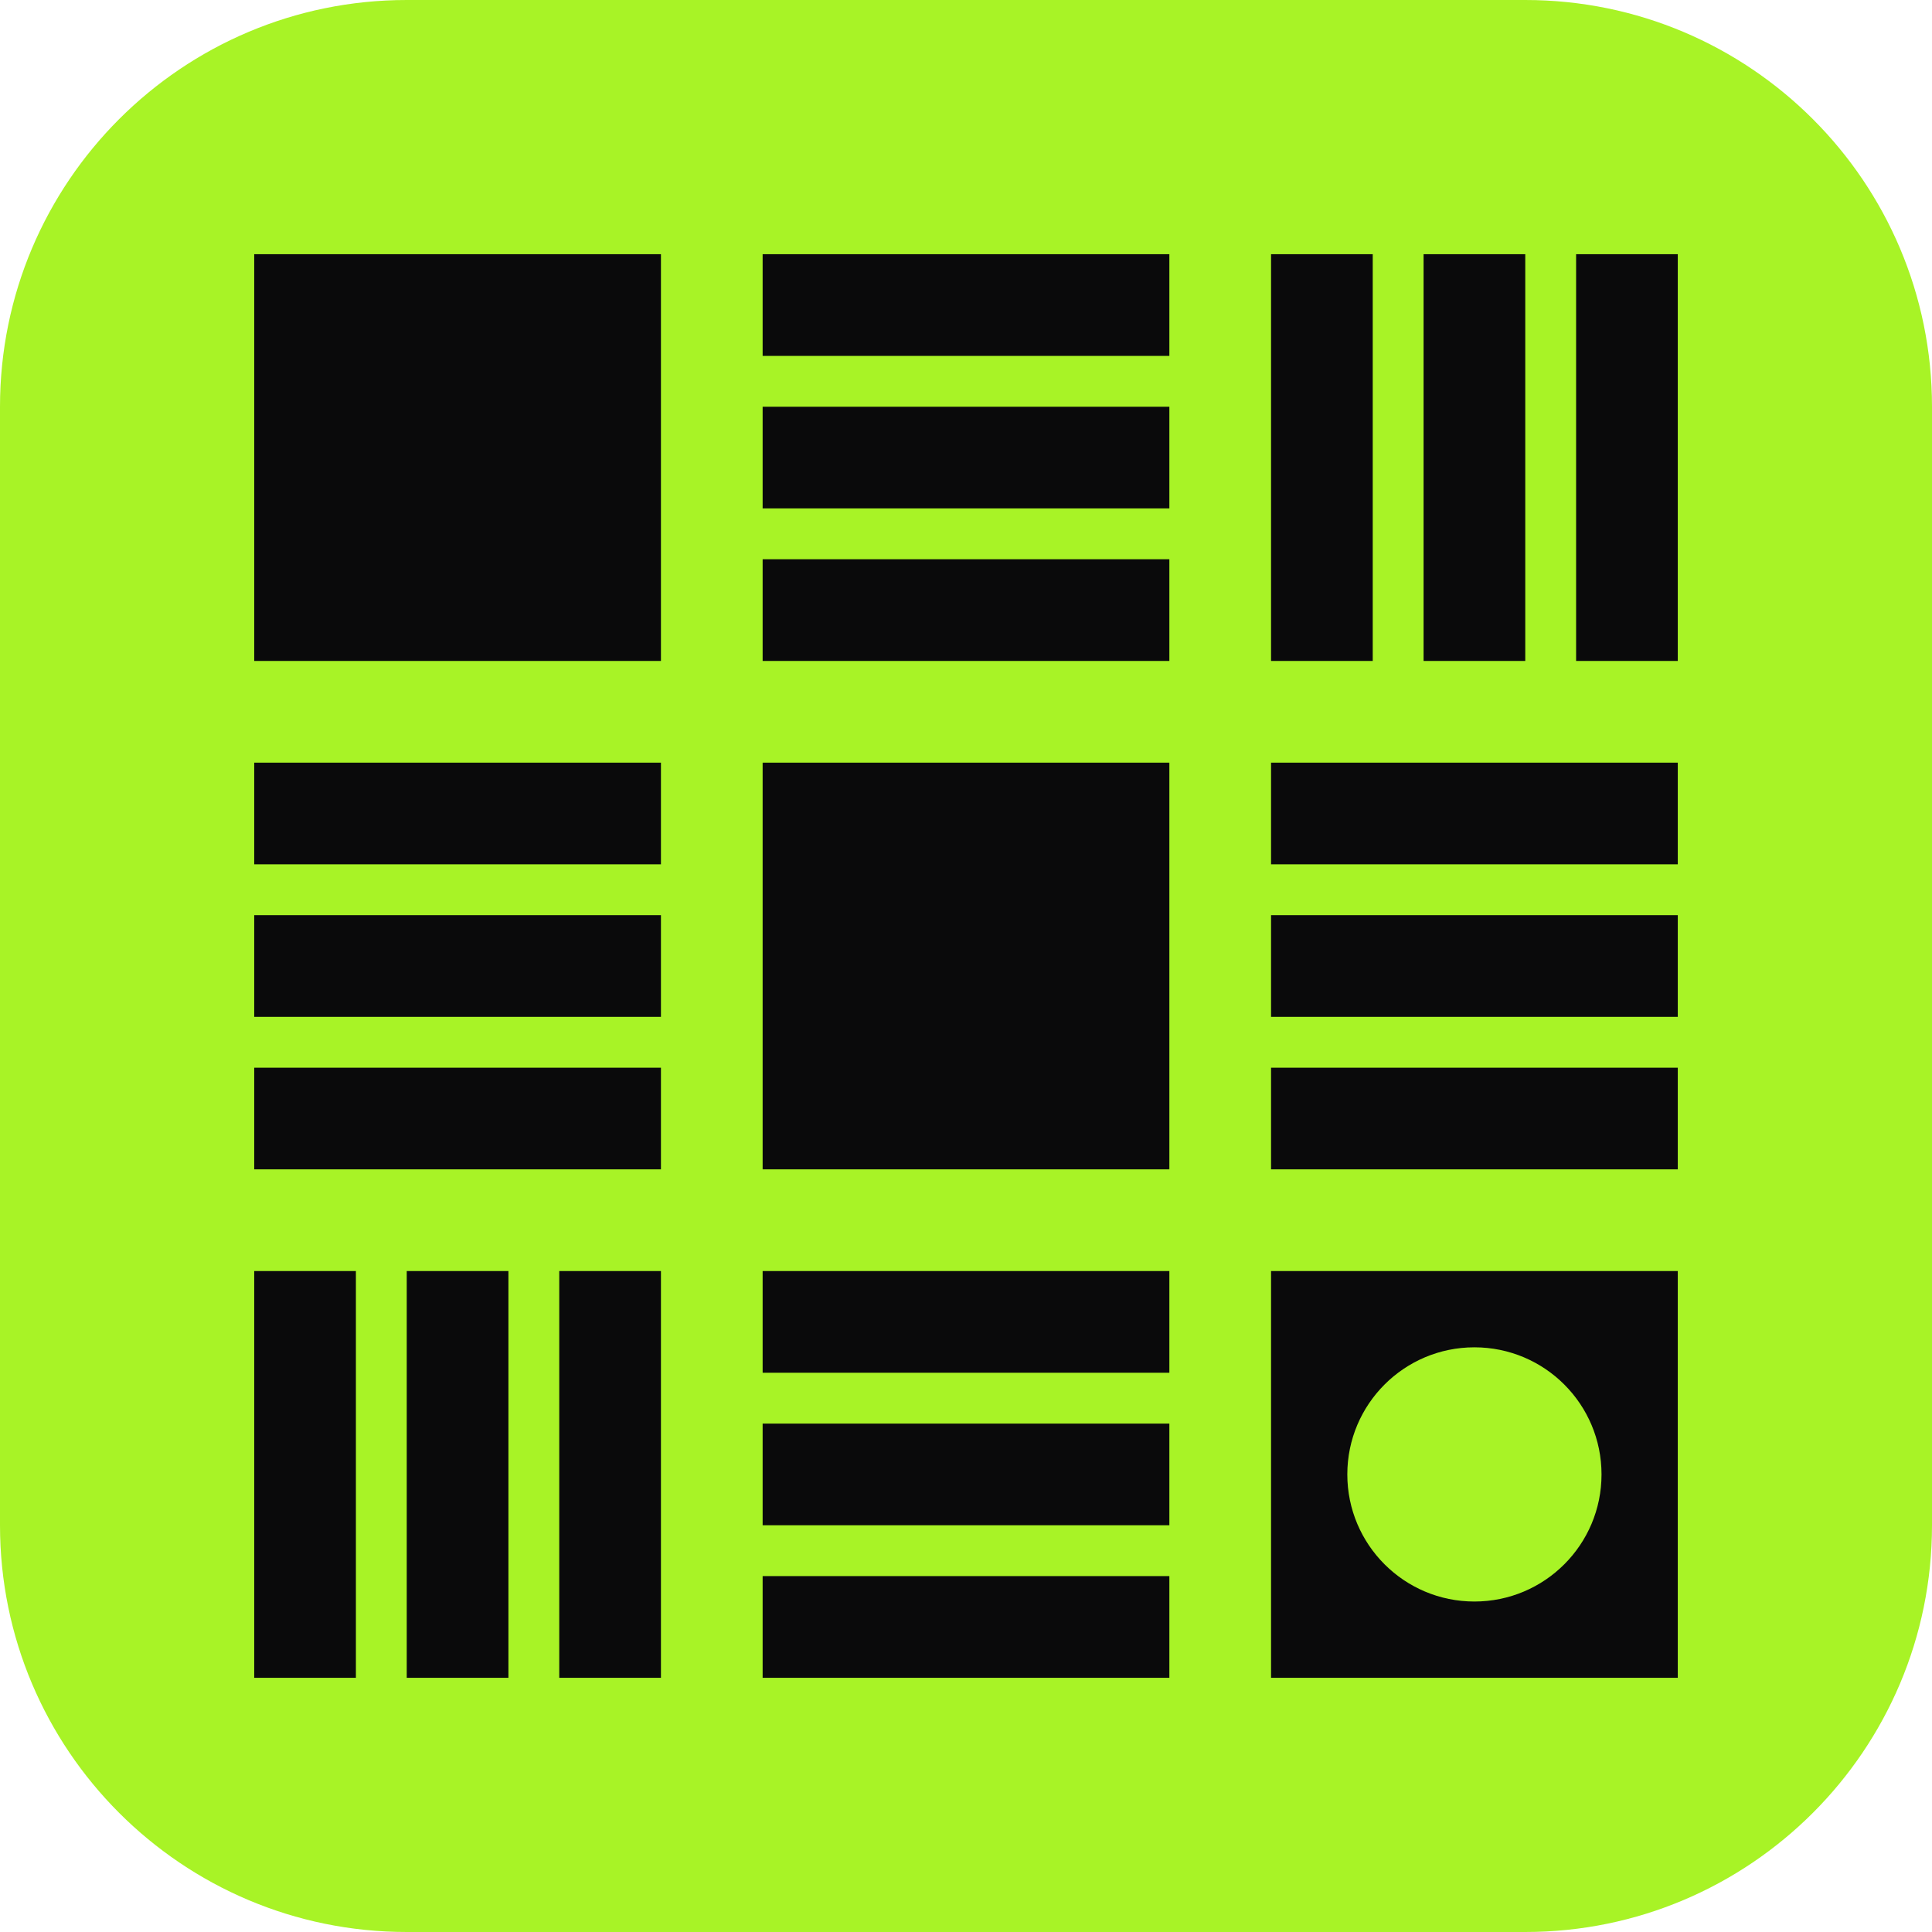
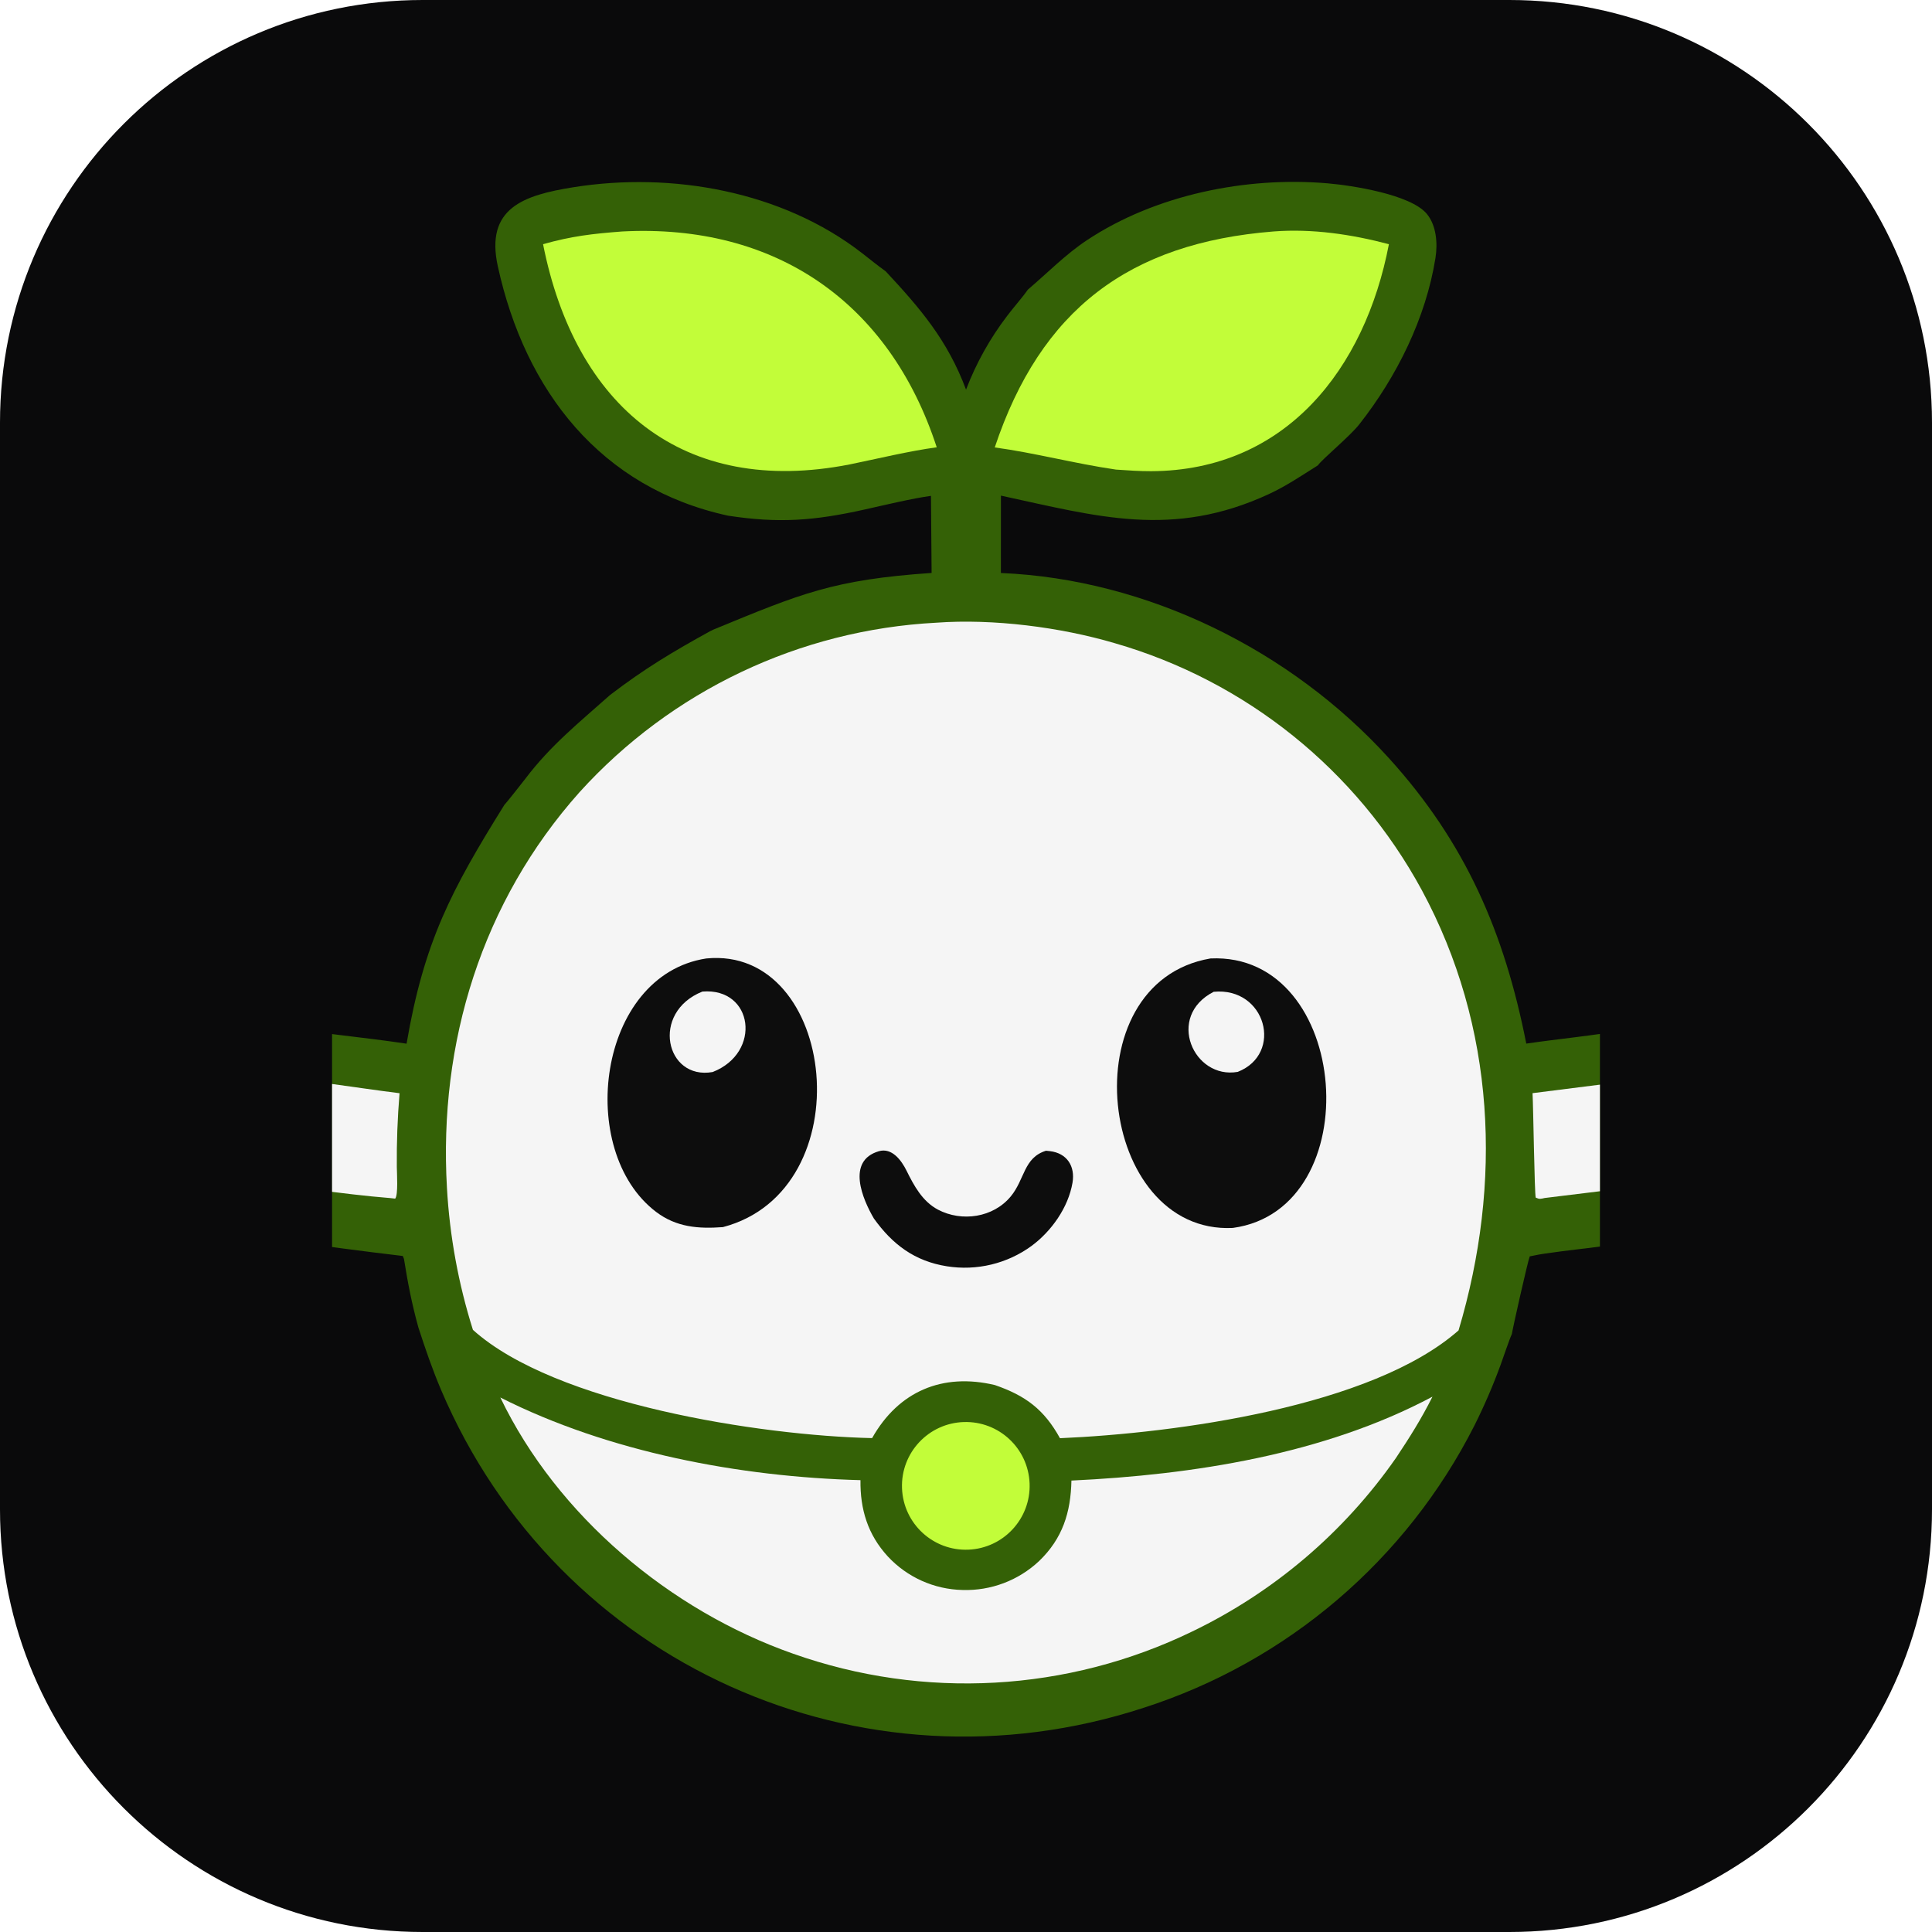
- <svg xmlns="http://www.w3.org/2000/svg" viewBox="0 0 38 38">
-   <rect width="38" height="38" rx="8" fill="#a8f326" />
-   <path transform="translate(5 5)" fill="#0a0a0b" fill-rule="evenodd" d="M0 0h8v8h-8zM10 0h8v2h-8zM10 3h8v2h-8zM10 6h8v2h-8zM20 0h2v8h-2zM23 0h2v8h-2zM26 0h2v8h-2zM0 10h8v2h-8zM0 13h8v2h-8zM0 16h8v2h-8zM10 10h8v8h-8zM20 10h8v2h-8zM20 13h8v2h-8zM20 16h8v2h-8zM0 20h2v8h-2zM3 20h2v8h-2zM6 20h2v8h-2zM10 20h8v2h-8zM10 23h8v2h-8zM10 26h8v2h-8zM20 20h8v8h-8zM21.5 24a2.5 2.5 0 1 0 5.0 0a2.5 2.5 0 1 0 -5.0 0z" />
+ <svg xmlns="http://www.w3.org/2000/svg" viewBox="0 0 64 64">
+   <rect width="64" height="64" rx="14" fill="#0a0a0b" />
+   <svg x="11" y="5" width="42" height="54" viewBox="70 46 70 100" preserveAspectRatio="xMidYMid meet">
+     <path transform="translate(5.44 47.8988)" d="M103.356 6.608c1.192-1.014 2.314-2.166 3.632-3.038 4.205-2.783 9.753-3.907 14.741-3.483 1.503 .128 5.106 .681 6.098 1.873 .586 .705 .677 1.8 .531 2.717-.59 3.688-2.374 7.275-4.67 10.193-.592 .754-2.233 2.092-2.545 2.521-.985 .619-1.937 1.267-2.991 1.755-5.922 2.744-10.516 1.383-16.449 .1l-.003 4.747c8.97 .374 17.795 4.741 23.792 11.346 4.722 5.2 7.099 10.724 8.438 17.523 1.999-.294 4.184-.495 6.139-.849 .325-.012 1-.122 1.349-.169 .533-.036 1.124-.107 1.662-.159-.352-1.945-.488-4.012-.836-5.881-.04-1.996 .289-3.618 1.693-5.125 1.906-2.044 5.294-2.053 7.899-2.396l9.448-1.276c5.595-.8 11.195-1.556 16.801-2.268 2.559-.334 5.116-.696 7.683-.954 2.143-.215 4.198 .221 5.781 1.763 .614 .594 1.114 1.296 1.476 2.07 .472 1.035 .864 2.862 1.144 4.027l1.294 5.398c.082 .342 .519 2.248 .646 2.489 .114 .683 .296 1.298 .44 1.966 .776 3.59 1.967 7.29 2.604 10.893-.02 2.938-1.12 5.165-4.272 5.738-2.248 .408-4.545 .643-6.813 .941l-14.624 1.887-14.276 1.823c-5.133 .681-12.493 3.057-13.65-4.561-.037-.245-.138-.884-.211-1.109-.075-.81-.26-1.891-.375-2.721l-1.491 .269c-1.81 .155-3.846 .522-5.676 .742-.655 .078-2.778 .323-3.351 .46l-.27 .054c-.112 .252-1.049 4.412-1.097 4.761-.155 .327-.548 1.508-.693 1.897-.463 1.267-.998 2.506-1.602 3.712-4.179 8.254-11.486 14.491-20.291 17.322-17.324 5.662-35.94-2.663-43.1-19.495-.534-1.257-.973-2.533-1.393-3.831-.404-1.456-.649-2.727-.886-4.212l-.072-.178c-2.483-.293-4.963-.621-7.437-.984l-.71-.105-2.051-.292c-.29-.026-.459-.101-.639 .042l-.604 3.915-.025 .124c-.626 3.059-3.111 5.25-6.211 5.147-2.144-.071-4.741-.506-6.902-.771-4.215-.479-8.427-.984-12.637-1.514l-15.778-1.972c-2.445-.314-4.903-.542-7.329-.972-3.857-.685-5.266-3.829-4.475-7.43 .717-2.853 1.403-5.713 2.06-8.58 .132-.246 .643-2.584 .756-3.066l1.661-6.778c.97-4.006 1.492-8.026 6.495-8.828 .444-.071 .879-.083 1.328-.039 2.824 .277 5.643 .683 8.457 1.051l14.927 1.937c2.667 .356 15.755 1.727 17.378 2.54 1.872 .938 2.847 2.324 3.472 4.278 .297 2.793-.34 5.296-.681 8.08 .301 .034 .95 .126 1.225 .133 2.631 .434 5.32 .664 7.952 1.061 1.073-6.276 2.753-9.435 5.999-14.649 .083-.07 1.161-1.438 1.28-1.595 1.554-2.059 3.309-3.458 5.203-5.146 2.109-1.613 3.84-2.649 6.147-3.919l.22-.105c5.346-2.2 7.328-3.051 13.359-3.464l-.039-4.729c-1.162 .158-2.887 .575-4.072 .839-3.104 .691-5.264 .854-8.371 .378-7.809-1.694-12.451-7.639-14.128-15.296-.783-3.572 1.574-4.364 4.637-4.853 6.033-.963 12.802 .238 17.704 4.04 .488 .378 .96 .767 1.451 1.116 2.136 2.291 3.797 4.231 4.93 7.259 .624-1.631 1.481-3.164 2.543-4.55 .373-.495 .921-1.109 1.251-1.585z" fill="#346106" />
+     <path transform="translate(73.0956 74.8765)" d="M30.077 .064c3.489-.255 7.608 .27 10.948 1.255 8.053 2.32 14.838 7.775 18.836 15.141 4.534 8.387 4.956 17.985 2.259 27.018-5.322 4.685-17.337 6.305-24.451 6.613-.974-1.767-2.118-2.615-3.995-3.261-3.207-.762-5.908 .378-7.53 3.255-6.844-.151-19.459-2.108-24.487-6.641-.892-2.826-1.427-5.754-1.594-8.713-.517-8.919 2.153-17.565 8.132-24.269 5.635-6.221 13.502-9.959 21.882-10.398z" fill="#f5f5f5" />
+     <path transform="translate(83.0099 95.5079)" d="M6.056 .03c8.011-.792 9.656 14.206 1.023 16.48-1.501 .111-2.853 .011-4.098-.932-4.942-3.741-3.619-14.517 3.075-15.548z" fill="#0d0d0d" />
+     <path transform="translate(86.8249 97.556)" d="M2.005 .012c3.128-.255 3.664 3.753 .629 4.936-2.887 .516-3.827-3.659-.629-4.936z" fill="#f5f5f5" />
+     <path transform="translate(114.2619 95.5293)" d="M5.735 .008c8.635-.405 9.763 15.387 1.371 16.531-8.279 .406-10.068-15.039-1.371-16.531z" fill="#0d0d0d" />
+     <path transform="translate(118.6489 97.5656)" d="M1.546 .016c3.202-.304 4.297 3.804 1.476 4.913-2.714 .478-4.428-3.401-1.476-4.913z" fill="#f5f5f5" />
+     <path transform="translate(98.4717 107.3198)" d="M11.435 .013c.08 .007 .16 .015 .239 .024 1.047 .123 1.562 .923 1.387 1.942-.261 1.519-1.289 2.97-2.514 3.875-1.495 1.09-3.365 1.539-5.192 1.247-1.979-.314-3.338-1.339-4.48-2.935-.69-1.179-1.699-3.529 .301-4.122 .808-.24 1.392 .56 1.703 1.189 .461 .931 .972 1.883 1.928 2.393 1.469 .772 3.395 .489 4.468-.812 .867-1.05 .784-2.373 2.16-2.801z" fill="#0d0d0d" />
+     <path transform="translate(76.4325 122.4198)" d="M35.035 5.146c7.477-.352 15.493-1.605 22.148-5.146-.681 1.36-1.408 2.513-2.25 3.774-3.181 4.557-7.482 8.219-12.489 10.631-7.647 3.71-16.461 4.201-24.473 1.365-7.563-2.65-14.479-8.461-17.971-15.72 6.623 3.348 14.687 4.876 22.094 5.071-.024 1.784 .446 3.338 1.674 4.677 1.189 1.281 2.847 2.025 4.594 2.061 1.734 .053 3.419-.583 4.684-1.77 1.448-1.386 1.949-2.995 1.989-4.943z" fill="#f5f5f5" />
+     <path transform="translate(106.7637 50.8923)" d="M17.098 .048c2.37-.184 4.795 .175 7.081 .781-1.466 7.648-6.324 13.89-14.584 13.925-.721 .003-1.439-.05-2.157-.098-2.562-.374-4.986-1.027-7.438-1.36 2.822-8.453 8.24-12.543 17.098-13.248z" fill="#c2fd39" />
+     <path transform="translate(79.0548 50.9061)" d="M4.859 .034c9.398-.492 16.393 4.346 19.291 13.24-1.66 .222-3.663 .707-5.341 1.051-10.251 2.008-16.841-3.591-18.809-13.511 1.772-.499 3.036-.641 4.859-.78z" fill="#c2fd39" />
+     <path transform="translate(8.6096 99.7952)" d="M2.435 0c1.421 .093 3.541 .418 4.995 .602 3.319 .432 6.64 .844 9.964 1.234-.733 4.303-1.741 8.955-2.587 13.265-2.653-.441-6.101-.803-8.784-1.062-6.609-.64-6.767-1.161-5.21-7.489l1.622-6.55z" fill="#c2fd39" />
+     <path transform="translate(183.9479 99.6239)" d="M14.385 .033c.213-.051 .285-.033 .499-.013 .487 .54 2.001 8.59 2.526 9.93 .43 1.099-.217 2.988-1.669 3.257-4.087 .754-8.325 1.005-12.452 1.672-.325 .03-.428 .095-.68-.041-.353-1.153-.699-3.273-.945-4.524l-1.664-8.425c1.475-.127 3.264-.415 4.763-.611l9.622-1.245z" fill="#c2fd39" />
+     <path transform="translate(11.4399 84.8353)" d="M5.208 .033c1.367-.159 3.899 .292 5.368 .494 2.253 .321 4.509 .619 6.768 .894-.753 4.501-1.642 9.061-2.436 13.566-.815-.119-1.632-.226-2.45-.32-.422-.021-.941-.116-1.371-.167-3.695-.435-7.387-1.009-11.087-1.388 .95-3.575 1.662-7.515 2.793-11.049 .329-1.026 1.445-1.662 2.415-2.03z" fill="#c2fd39" />
+     <path transform="translate(181.2009 84.7161)" d="M10.382 .067c4.289-.645 4.609 3.484 5.342 6.548l1.55 6.376c-3.652 .455-7.301 .929-10.947 1.423-1.313 .162-2.624 .342-3.933 .539-.201-1.632-.6-3.564-.896-5.201l-1.498-8.351c3.431-.372 6.936-.919 10.382-1.334z" fill="#c2fd39" />
+     <path transform="translate(43.8288 88.3858)" d="M1.849 0l6.847 .861c1.082 .134 3.504 .369 4.46 .685 .561 .188 1.062 .522 1.45 .968 .681 .78 .892 1.684 .791 2.717-.161 1.38-.398 3.007-.634 4.348-.143 .816-.562 5.341-.967 5.69-1.544-.261-3.476-.451-5.064-.652-2.908-.381-5.819-.746-8.732-1.094 .114-.635 .208-1.291 .288-1.932 .477-3.856 1.149-7.731 1.561-11.591z" fill="#c2fd39" />
+     <path transform="translate(150.7804 88.3798)" d="M13.382 0l.053 .016c.045 .046 .09 .092 .135 .137 .344 3.047 1.416 10.751 1.781 13.306-1.402 .121-3.162 .401-4.579 .586l-8.848 1.168c-.232 .041-.257 .068-.473-.028-.29-1.114-.594-3.435-.687-4.721-.195-2.691-2.248-7.58 1.317-8.829 1.176-.413 3.06-.546 4.305-.71l6.996-.925z" fill="#c2fd39" />
+     <path transform="translate(25.4868 101.856)" d="M2.541 0c.564 .091 1.162 .16 1.733 .224 3.954 .442 7.91 1.073 11.867 1.468-.562 3.153-.939 6.491-1.493 9.661-.116 .659-.377 3.083-.603 3.565l-.194 .024c-4.549-.42-9.248-1.228-13.851-1.635 .718-2.906 1.124-6.029 1.76-8.966 .298-1.374 .6-2.955 .781-4.341z" fill="#c2fd39" />
+     <path transform="translate(41.6778 103.8031)" d="M1.915 0c4.547 .473 9.35 1.218 13.911 1.794l-.954 6.592c-.275 1.884-.287 4.109-1.629 5.511-1.787 1.287-4.486 .527-6.574 .244-2.219-.315-4.443-.604-6.669-.867 .535-4.299 1.272-8.972 1.915-13.274z" fill="#c2fd39" />
+     <path transform="translate(152.4889 103.7641)" d="M13.691 0l.17 .021c.259 .529 1.788 11.964 1.963 13.145-2.719 .473-5.565 .709-8.298 1.169-1.647 .277-3.16 .634-4.68-.171-1.514-1.047-1.607-3.94-1.863-5.671l-.983-6.659 13.691-1.834z" fill="#c2fd39" />
+     <path transform="translate(168.3835 101.7824)" d="M12.979 .028c.191-.042 .249-.026 .442-.02 .328 .391 2.291 11.337 2.638 13.076-4.339 .54-8.674 1.105-13.006 1.696l-1.05 .122c-.561-4.316-1.362-8.82-2.003-13.151 3.974-.681 8.916-1.192 12.979-1.723z" fill="#c2fd39" />
+     <path transform="translate(28.3577 86.5064)" d="M2.378 0c4.348 .58 8.699 1.133 13.053 1.66-.58 3.072-.847 6.743-1.39 9.878-.172 .991-.296 2.645-.529 3.547l-.247 .083c-4.354-.647-8.924-1.01-13.265-1.686 .35-1.441 .654-3.505 .918-5.01 .502-2.822 .989-5.646 1.46-8.472z" fill="#c2fd39" />
+     <path transform="translate(166.2056 86.4345)" d="M12.764 0l.216 .007c.258 .467 2.161 12.152 2.385 13.443-3.9 .335-8.554 1.079-12.502 1.57-.351 .065-.606 .155-.932 .037-.164-.515-.52-3.318-.616-4.007l-1.315-9.377c4.138-.576 8.631-1.242 12.764-1.673z" fill="#c2fd39" />
+     <path transform="translate(139.7546 102.6477)" d="M9.128 0c.127 .166 .877 5.701 .968 6.407-3.086 .426-6.251 .795-9.347 1.177-.259 .055-.31 .086-.553-.022-.077-.234-.147-5.506-.196-6.409l9.128-1.153z" fill="#f5f5f5" />
+     <path transform="translate(60.1295 102.6503)" d="M.936 0c2.467 .161 6.604 .835 9.186 1.154-.126 1.504-.182 3.014-.168 4.524 .004 .361 .093 1.731-.101 1.942l-.306-.034c-2.942-.232-6.53-.805-9.547-1.151z" fill="#f5f5f5" />
+     <path transform="translate(101.0715 123.9737)" d="M3.799 .002c2.153-.065 3.953 1.621 4.031 3.773 .078 2.152-1.595 3.964-3.747 4.056-2.17 .093-4.002-1.6-4.08-3.772-.079-2.171 1.625-3.992 3.796-4.057z" fill="#c2fd39" />
+   </svg>
</svg>
